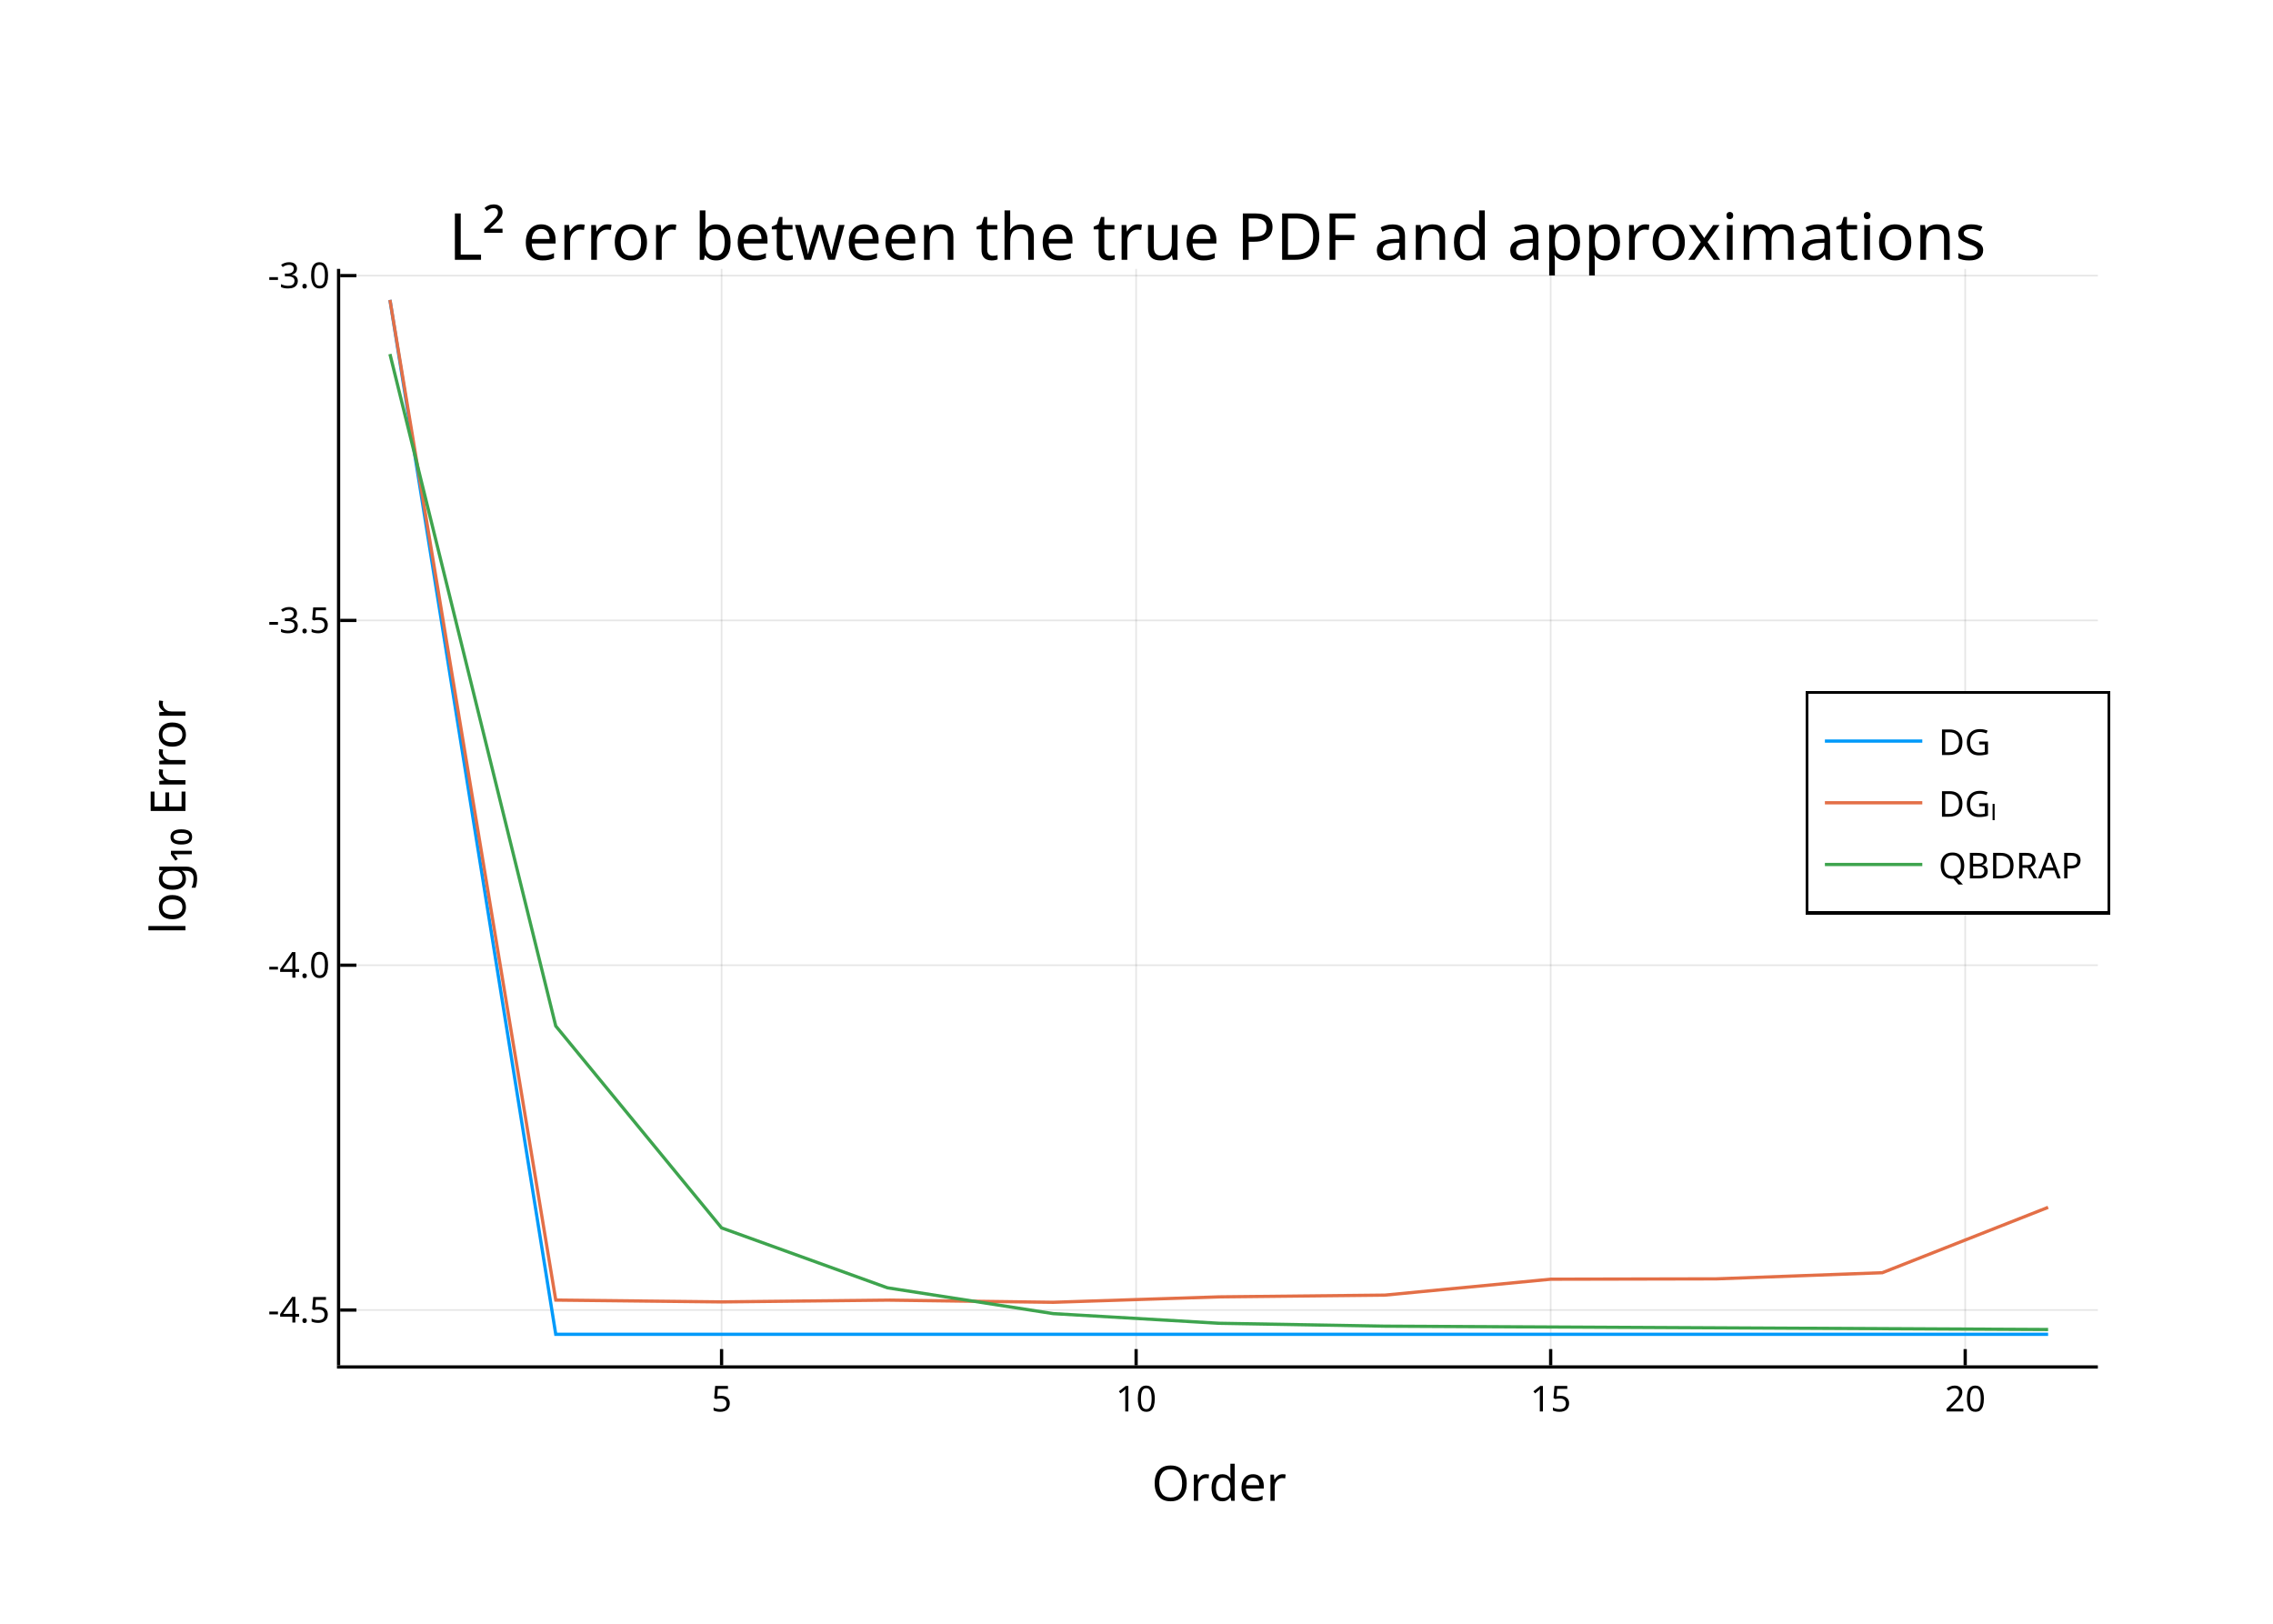
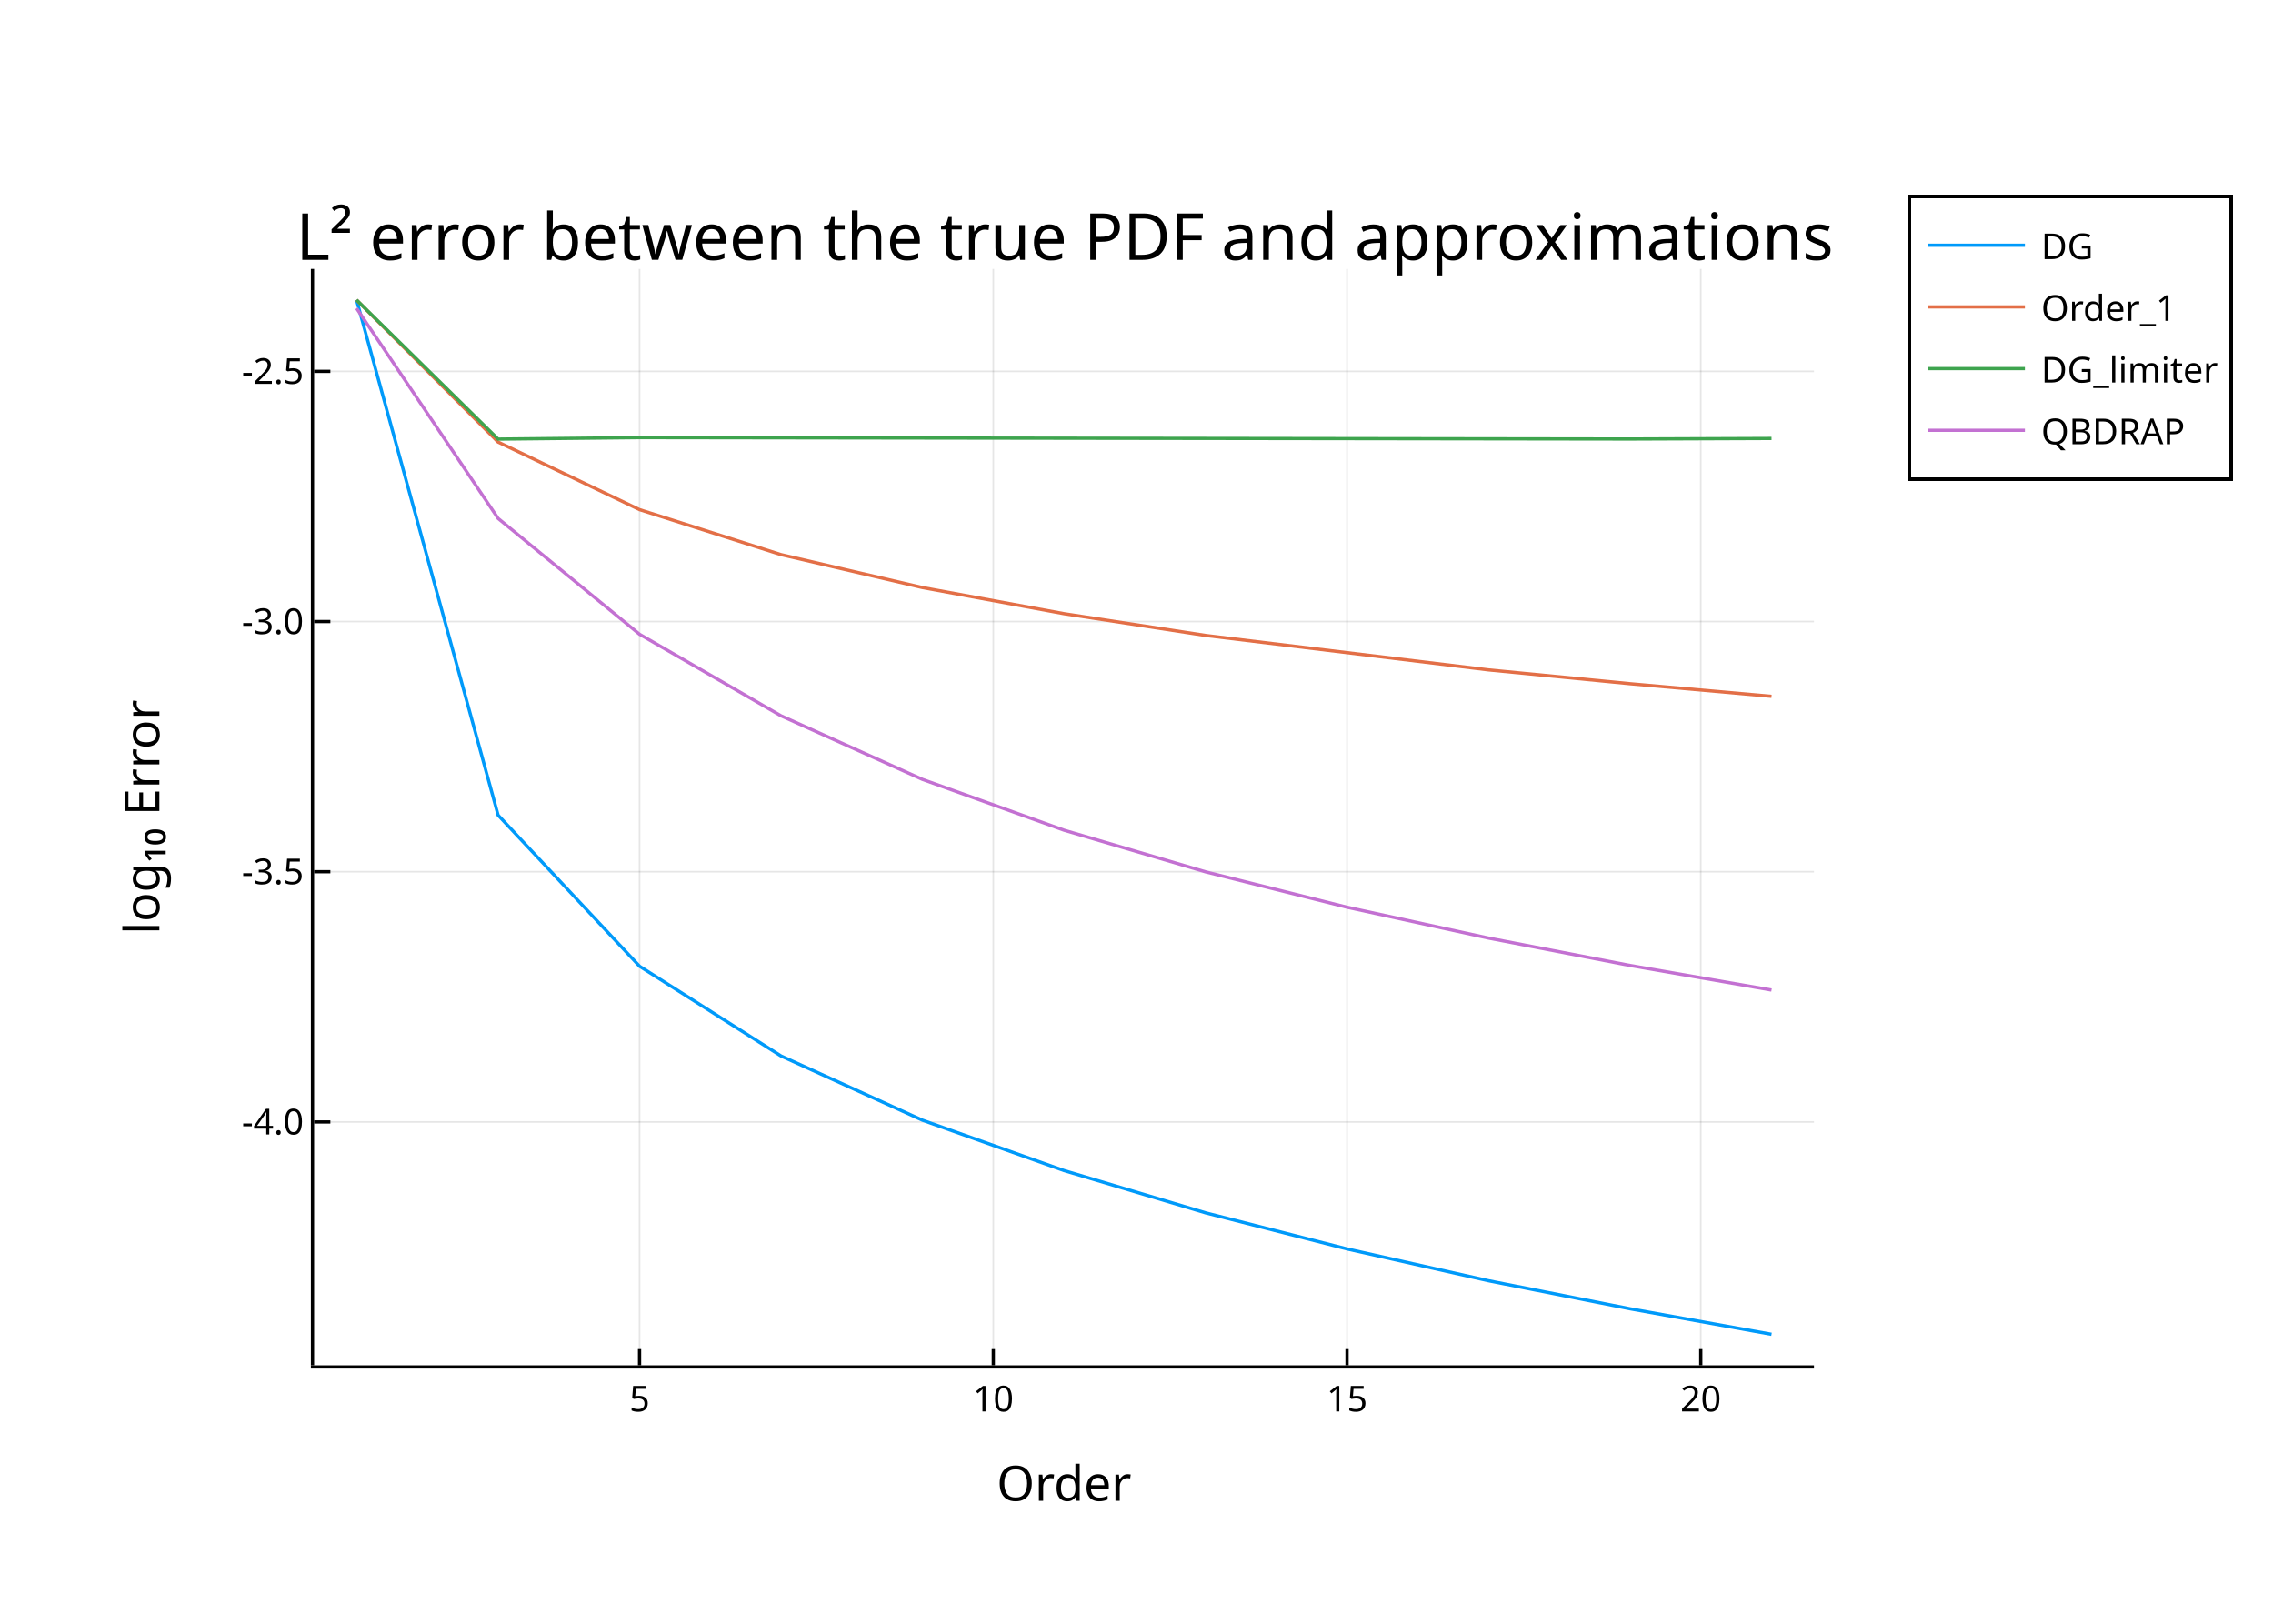
<svg xmlns="http://www.w3.org/2000/svg" class="main-svg" width="700" height="500" style="" viewBox="0 0 700 500">
  <rect x="0" y="0" width="700" height="500" style="fill: rgb(255, 255, 255); fill-opacity: 1;" />
-   <defs id="defs-cad79c">
+   <defs id="defs-72f2b0">
    <g class="clips">
-       <clipPath id="clipcad79cxyplot" class="plotclip">
-         <rect width="541.293" height="337.635" />
-       </clipPath>
-       <clipPath class="axesclip" id="clipcad79cx">
-         <rect x="104.77" y="0" width="541.293" height="500" />
-       </clipPath>
-       <clipPath class="axesclip" id="clipcad79cy">
+       <clipPath id="clip72f2b0xyplot" class="plotclip">
+         <rect width="461.903" height="337.635" />
+       </clipPath>
+       <clipPath class="axesclip" id="clip72f2b0x">
+         <rect x="96.737" y="0" width="461.903" height="500" />
+       </clipPath>
+       <clipPath class="axesclip" id="clip72f2b0y">
        <rect x="0" y="82.797" width="700" height="337.635" />
      </clipPath>
-       <clipPath class="axesclip" id="clipcad79cxy">
-         <rect x="104.77" y="82.797" width="541.293" height="337.635" />
+       <clipPath class="axesclip" id="clip72f2b0xy">
+         <rect x="96.737" y="82.797" width="461.903" height="337.635" />
      </clipPath>
    </g>
    <g class="gradients" />
  </defs>
  <g class="bglayer" />
  <g class="layer-below">
    <g class="imagelayer" />
    <g class="shapelayer" />
  </g>
  <g class="cartesianlayer">
    <g class="subplot xy">
      <g class="layer-subplot">
        <g class="shapelayer" />
        <g class="imagelayer" />
      </g>
      <g class="gridlayer">
        <g class="x">
-           <path class="xgrid crisp" transform="translate(222.2203,0)" d="M0,82.797v337.635" style="stroke: rgb(0, 0, 0); stroke-opacity: 0.1; stroke-width: 0.5px;" />
-           <path class="xgrid crisp" transform="translate(349.8803,0)" d="M0,82.797v337.635" style="stroke: rgb(0, 0, 0); stroke-opacity: 0.1; stroke-width: 0.5px;" />
-           <path class="xgrid crisp" transform="translate(477.5503,0)" d="M0,82.797v337.635" style="stroke: rgb(0, 0, 0); stroke-opacity: 0.1; stroke-width: 0.5px;" />
-           <path class="xgrid crisp" transform="translate(605.2103,0)" d="M0,82.797v337.635" style="stroke: rgb(0, 0, 0); stroke-opacity: 0.1; stroke-width: 0.5px;" />
+           <path class="xgrid crisp" transform="translate(196.9574,0)" d="M0,82.797v337.635" style="stroke: rgb(0, 0, 0); stroke-opacity: 0.1; stroke-width: 0.5px;" />
+           <path class="xgrid crisp" transform="translate(305.8974,0)" d="M0,82.797v337.635" style="stroke: rgb(0, 0, 0); stroke-opacity: 0.1; stroke-width: 0.5px;" />
+           <path class="xgrid crisp" transform="translate(414.8374,0)" d="M0,82.797v337.635" style="stroke: rgb(0, 0, 0); stroke-opacity: 0.1; stroke-width: 0.5px;" />
+           <path class="xgrid crisp" transform="translate(523.7774,0)" d="M0,82.797v337.635" style="stroke: rgb(0, 0, 0); stroke-opacity: 0.1; stroke-width: 0.5px;" />
        </g>
        <g class="y">
-           <path class="ygrid crisp" transform="translate(0,403.3969)" d="M104.77,0h541.293" style="stroke: rgb(0, 0, 0); stroke-opacity: 0.1; stroke-width: 0.5px;" />
-           <path class="ygrid crisp" transform="translate(0,297.2169)" d="M104.77,0h541.293" style="stroke: rgb(0, 0, 0); stroke-opacity: 0.1; stroke-width: 0.5px;" />
-           <path class="ygrid crisp" transform="translate(0,191.0469)" d="M104.77,0h541.293" style="stroke: rgb(0, 0, 0); stroke-opacity: 0.1; stroke-width: 0.5px;" />
-           <path class="ygrid crisp" transform="translate(0,84.86692)" d="M104.77,0h541.293" style="stroke: rgb(0, 0, 0); stroke-opacity: 0.1; stroke-width: 0.5px;" />
+           <path class="ygrid crisp" transform="translate(0,345.4769)" d="M96.737,0h461.903" style="stroke: rgb(0, 0, 0); stroke-opacity: 0.1; stroke-width: 0.5px;" />
+           <path class="ygrid crisp" transform="translate(0,268.4269)" d="M96.737,0h461.903" style="stroke: rgb(0, 0, 0); stroke-opacity: 0.1; stroke-width: 0.5px;" />
+           <path class="ygrid crisp" transform="translate(0,191.3869)" d="M96.737,0h461.903" style="stroke: rgb(0, 0, 0); stroke-opacity: 0.1; stroke-width: 0.5px;" />
+           <path class="ygrid crisp" transform="translate(0,114.3469)" d="M96.737,0h461.903" style="stroke: rgb(0, 0, 0); stroke-opacity: 0.1; stroke-width: 0.5px;" />
        </g>
      </g>
      <g class="zerolinelayer" />
      <path class="xlines-below" />
      <path class="ylines-below" />
      <g class="overlines-below" />
      <g class="xaxislayer-below" />
      <g class="yaxislayer-below" />
      <g class="overaxes-below" />
-       <g class="plot" transform="translate(104.7703,82.79692)" clip-path="url('#clipcad79cxyplot')">
+       <g class="plot" transform="translate(96.73736,82.79692)" clip-path="url('#clip72f2b0xyplot')">
        <g class="scatterlayer mlayer">
-           <g class="trace scatter tracec889c7" style="stroke-miterlimit: 2; opacity: 1;">
-             <g class="fills" />
-             <g class="errorbars" />
-             <g class="lines">
-               <path class="js-line" d="M15.32,9.56L66.38,328.07L117.45,328.08L525.97,328.08" style="vector-effect: non-scaling-stroke; fill: none; stroke: rgb(0, 154, 250); stroke-opacity: 1; stroke-width: 1px; opacity: 1;" />
-             </g>
-             <g class="points" />
-             <g class="text" />
-           </g>
-           <g class="trace scatter trace3e0f3c" style="stroke-miterlimit: 2; opacity: 1;">
-             <g class="fills" />
-             <g class="errorbars" />
-             <g class="lines">
-               <path class="js-line" d="M15.32,9.56L66.38,317.54L117.45,318.1L168.52,317.55L219.58,318.22L270.65,316.55L321.71,316.01L372.78,311.11L423.84,311L474.91,309.11L525.97,288.98" style="vector-effect: non-scaling-stroke; fill: none; stroke: rgb(227, 111, 71); stroke-opacity: 1; stroke-width: 1px; opacity: 1;" />
-             </g>
-             <g class="points" />
-             <g class="text" />
-           </g>
-           <g class="trace scatter trace77b9b1" style="stroke-miterlimit: 2; opacity: 1;">
-             <g class="fills" />
-             <g class="errorbars" />
-             <g class="lines">
-               <path class="js-line" d="M15.32,26.23L66.38,233.14L117.45,295.31L168.52,313.76L219.58,321.71L270.65,324.68L321.71,325.57L525.97,326.6" style="vector-effect: non-scaling-stroke; fill: none; stroke: rgb(62, 164, 78); stroke-opacity: 1; stroke-width: 1px; opacity: 1;" />
+           <g class="trace scatter trace01a195" style="stroke-miterlimit: 2; opacity: 1;">
+             <g class="fills" />
+             <g class="errorbars" />
+             <g class="lines">
+               <path class="js-line" d="M13.07,9.56L56.65,168.21L100.22,214.74L143.8,242.37L187.38,262.15L230.95,277.65L274.53,290.67L318.1,301.79L361.68,311.59L405.25,320.22L448.83,328.08" style="vector-effect: non-scaling-stroke; fill: none; stroke: rgb(0, 154, 250); stroke-opacity: 1; stroke-width: 1px; opacity: 1;" />
+             </g>
+             <g class="points" />
+             <g class="text" />
+           </g>
+           <g class="trace scatter tracef47344" style="stroke-miterlimit: 2; opacity: 1;">
+             <g class="fills" />
+             <g class="errorbars" />
+             <g class="lines">
+               <path class="js-line" d="M13.07,9.56L56.65,53.33L100.22,74.14L143.8,87.99L187.38,98.14L230.95,106.17L274.53,112.87L361.68,123.48L405.25,127.73L448.83,131.62" style="vector-effect: non-scaling-stroke; fill: none; stroke: rgb(227, 111, 71); stroke-opacity: 1; stroke-width: 1px; opacity: 1;" />
+             </g>
+             <g class="points" />
+             <g class="text" />
+           </g>
+           <g class="trace scatter tracedd1fb7" style="stroke-miterlimit: 2; opacity: 1;">
+             <g class="fills" />
+             <g class="errorbars" />
+             <g class="lines">
+               <path class="js-line" d="M13.07,9.56L56.65,52.42L100.22,51.96L405.25,52.39L448.83,52.22" style="vector-effect: non-scaling-stroke; fill: none; stroke: rgb(62, 164, 78); stroke-opacity: 1; stroke-width: 1px; opacity: 1;" />
+             </g>
+             <g class="points" />
+             <g class="text" />
+           </g>
+           <g class="trace scatter tracef6036d" style="stroke-miterlimit: 2; opacity: 1;">
+             <g class="fills" />
+             <g class="errorbars" />
+             <g class="lines">
+               <path class="js-line" d="M13.07,12.13L56.65,76.84L100.22,112.51L143.8,137.62L187.38,157.21L230.95,172.84L274.53,185.67L318.1,196.57L361.68,206.07L405.25,214.5L448.83,222.07" style="vector-effect: non-scaling-stroke; fill: none; stroke: rgb(195, 113, 210); stroke-opacity: 1; stroke-width: 1px; opacity: 1;" />
            </g>
            <g class="points" />
            <g class="text" />
          </g>
        </g>
      </g>
      <g class="overplot" />
-       <path class="xlines-above crisp" d="M103.77,420.932H646.063" style="fill: none; stroke-width: 1px; stroke: rgb(0, 0, 0); stroke-opacity: 1;" />
-       <path class="ylines-above crisp" d="M104.27,82.797V420.432" style="fill: none; stroke-width: 1px; stroke: rgb(0, 0, 0); stroke-opacity: 1;" />
+       <path class="xlines-above crisp" d="M95.737,420.932H558.64" style="fill: none; stroke-width: 1px; stroke: rgb(0, 0, 0); stroke-opacity: 1;" />
+       <path class="ylines-above crisp" d="M96.237,82.797V420.432" style="fill: none; stroke-width: 1px; stroke: rgb(0, 0, 0); stroke-opacity: 1;" />
      <g class="overlines-above" />
      <g class="xaxislayer-above">
-         <path class="xtick ticks crisp" d="M0,420.432v-5" transform="translate(222.2203,0)" style="stroke: rgb(0, 0, 0); stroke-opacity: 1; stroke-width: 1px;" />
-         <path class="xtick ticks crisp" d="M0,420.432v-5" transform="translate(349.8803,0)" style="stroke: rgb(0, 0, 0); stroke-opacity: 1; stroke-width: 1px;" />
-         <path class="xtick ticks crisp" d="M0,420.432v-5" transform="translate(477.5503,0)" style="stroke: rgb(0, 0, 0); stroke-opacity: 1; stroke-width: 1px;" />
-         <path class="xtick ticks crisp" d="M0,420.432v-5" transform="translate(605.2103,0)" style="stroke: rgb(0, 0, 0); stroke-opacity: 1; stroke-width: 1px;" />
-         <g class="xtick">
-           <text text-anchor="middle" x="0" y="434.632" transform="translate(222.2203,0)" style="font-family: sans-serif; font-size: 11px; fill: rgb(0, 0, 0); fill-opacity: 1; white-space: pre;">5</text>
-         </g>
-         <g class="xtick">
-           <text text-anchor="middle" x="0" y="434.632" transform="translate(349.8803,0)" style="font-family: sans-serif; font-size: 11px; fill: rgb(0, 0, 0); fill-opacity: 1; white-space: pre;">10</text>
-         </g>
-         <g class="xtick">
-           <text text-anchor="middle" x="0" y="434.632" transform="translate(477.5503,0)" style="font-family: sans-serif; font-size: 11px; fill: rgb(0, 0, 0); fill-opacity: 1; white-space: pre;">15</text>
-         </g>
-         <g class="xtick">
-           <text text-anchor="middle" x="0" y="434.632" transform="translate(605.2103,0)" style="font-family: sans-serif; font-size: 11px; fill: rgb(0, 0, 0); fill-opacity: 1; white-space: pre;">20</text>
+         <path class="xtick ticks crisp" d="M0,420.432v-5" transform="translate(196.9574,0)" style="stroke: rgb(0, 0, 0); stroke-opacity: 1; stroke-width: 1px;" />
+         <path class="xtick ticks crisp" d="M0,420.432v-5" transform="translate(305.8974,0)" style="stroke: rgb(0, 0, 0); stroke-opacity: 1; stroke-width: 1px;" />
+         <path class="xtick ticks crisp" d="M0,420.432v-5" transform="translate(414.8374,0)" style="stroke: rgb(0, 0, 0); stroke-opacity: 1; stroke-width: 1px;" />
+         <path class="xtick ticks crisp" d="M0,420.432v-5" transform="translate(523.7774,0)" style="stroke: rgb(0, 0, 0); stroke-opacity: 1; stroke-width: 1px;" />
+         <g class="xtick">
+           <text text-anchor="middle" x="0" y="434.632" transform="translate(196.9574,0)" style="font-family: sans-serif; font-size: 11px; fill: rgb(0, 0, 0); fill-opacity: 1; white-space: pre;">5</text>
+         </g>
+         <g class="xtick">
+           <text text-anchor="middle" x="0" y="434.632" transform="translate(305.8974,0)" style="font-family: sans-serif; font-size: 11px; fill: rgb(0, 0, 0); fill-opacity: 1; white-space: pre;">10</text>
+         </g>
+         <g class="xtick">
+           <text text-anchor="middle" x="0" y="434.632" transform="translate(414.8374,0)" style="font-family: sans-serif; font-size: 11px; fill: rgb(0, 0, 0); fill-opacity: 1; white-space: pre;">15</text>
+         </g>
+         <g class="xtick">
+           <text text-anchor="middle" x="0" y="434.632" transform="translate(523.7774,0)" style="font-family: sans-serif; font-size: 11px; fill: rgb(0, 0, 0); fill-opacity: 1; white-space: pre;">20</text>
        </g>
      </g>
      <g class="yaxislayer-above">
-         <path class="ytick ticks crisp" d="M104.77,0h5" transform="translate(0,403.3969)" style="stroke: rgb(0, 0, 0); stroke-opacity: 1; stroke-width: 1px;" />
-         <path class="ytick ticks crisp" d="M104.77,0h5" transform="translate(0,297.2169)" style="stroke: rgb(0, 0, 0); stroke-opacity: 1; stroke-width: 1px;" />
-         <path class="ytick ticks crisp" d="M104.77,0h5" transform="translate(0,191.0469)" style="stroke: rgb(0, 0, 0); stroke-opacity: 1; stroke-width: 1px;" />
-         <path class="ytick ticks crisp" d="M104.77,0h5" transform="translate(0,84.86692)" style="stroke: rgb(0, 0, 0); stroke-opacity: 1; stroke-width: 1px;" />
-         <g class="ytick">
-           <text text-anchor="end" x="101.57" y="3.85" transform="translate(0,403.3969)" style="font-family: sans-serif; font-size: 11px; fill: rgb(0, 0, 0); fill-opacity: 1; white-space: pre;">-4.5</text>
-         </g>
-         <g class="ytick">
-           <text text-anchor="end" x="101.57" y="3.85" transform="translate(0,297.2169)" style="font-family: sans-serif; font-size: 11px; fill: rgb(0, 0, 0); fill-opacity: 1; white-space: pre;">-4.0</text>
-         </g>
-         <g class="ytick">
-           <text text-anchor="end" x="101.57" y="3.85" transform="translate(0,191.0469)" style="font-family: sans-serif; font-size: 11px; fill: rgb(0, 0, 0); fill-opacity: 1; white-space: pre;">-3.5</text>
-         </g>
-         <g class="ytick">
-           <text text-anchor="end" x="101.57" y="3.85" transform="translate(0,84.86692)" style="font-family: sans-serif; font-size: 11px; fill: rgb(0, 0, 0); fill-opacity: 1; white-space: pre;">-3.0</text>
+         <path class="ytick ticks crisp" d="M96.737,0h5" transform="translate(0,345.4769)" style="stroke: rgb(0, 0, 0); stroke-opacity: 1; stroke-width: 1px;" />
+         <path class="ytick ticks crisp" d="M96.737,0h5" transform="translate(0,268.4269)" style="stroke: rgb(0, 0, 0); stroke-opacity: 1; stroke-width: 1px;" />
+         <path class="ytick ticks crisp" d="M96.737,0h5" transform="translate(0,191.3869)" style="stroke: rgb(0, 0, 0); stroke-opacity: 1; stroke-width: 1px;" />
+         <path class="ytick ticks crisp" d="M96.737,0h5" transform="translate(0,114.3469)" style="stroke: rgb(0, 0, 0); stroke-opacity: 1; stroke-width: 1px;" />
+         <g class="ytick">
+           <text text-anchor="end" x="93.537" y="3.85" transform="translate(0,345.4769)" style="font-family: sans-serif; font-size: 11px; fill: rgb(0, 0, 0); fill-opacity: 1; white-space: pre;">-4.0</text>
+         </g>
+         <g class="ytick">
+           <text text-anchor="end" x="93.537" y="3.85" transform="translate(0,268.4269)" style="font-family: sans-serif; font-size: 11px; fill: rgb(0, 0, 0); fill-opacity: 1; white-space: pre;">-3.5</text>
+         </g>
+         <g class="ytick">
+           <text text-anchor="end" x="93.537" y="3.85" transform="translate(0,191.3869)" style="font-family: sans-serif; font-size: 11px; fill: rgb(0, 0, 0); fill-opacity: 1; white-space: pre;">-3.0</text>
+         </g>
+         <g class="ytick">
+           <text text-anchor="end" x="93.537" y="3.85" transform="translate(0,114.3469)" style="font-family: sans-serif; font-size: 11px; fill: rgb(0, 0, 0); fill-opacity: 1; white-space: pre;">-2.5</text>
        </g>
      </g>
      <g class="overaxes-above" />
    </g>
  </g>
  <g class="polarlayer" />
  <g class="ternarylayer" />
  <g class="geolayer" />
  <g class="funnelarealayer" />
  <g class="pielayer" />
  <g class="treemaplayer" />
  <g class="sunburstlayer" />
  <g class="glimages" />
-   <defs id="topdefs-cad79c">
+   <defs id="topdefs-72f2b0">
    <g class="clips" />
-     <clipPath id="legendcad79c">
-       <rect width="92" height="67" x="1" y="1" />
+     <clipPath id="legend72f2b0">
+       <rect width="98" height="86" x="1" y="1" />
    </clipPath>
  </defs>
  <g class="layer-above">
    <g class="imagelayer" />
    <g class="shapelayer" />
  </g>
  <g class="infolayer">
-     <g class="legend" pointer-events="all" transform="translate(556,212.7)">
-       <rect class="bg" shape-rendering="crispEdges" width="93" height="68" x="0.5" y="0.5" style="stroke: rgb(0, 0, 0); stroke-opacity: 1; fill: rgb(255, 255, 255); fill-opacity: 1; stroke-width: 1px;" />
-       <g class="scrollbox" transform="" clip-path="url('#legendcad79c')">
+     <g class="legend" pointer-events="all" transform="translate(587.6,60)">
+       <rect class="bg" shape-rendering="crispEdges" width="99" height="87" x="0.5" y="0.5" style="stroke: rgb(0, 0, 0); stroke-opacity: 1; fill: rgb(255, 255, 255); fill-opacity: 1; stroke-width: 1px;" />
+       <g class="scrollbox" transform="" clip-path="url('#legend72f2b0')">
        <g class="groups">
          <g class="traces" transform="translate(1,15.5)" style="opacity: 1;">
            <text class="legendtext" text-anchor="start" x="40" y="4.29" style="font-family: sans-serif; font-size: 11px; fill: rgb(0, 0, 0); fill-opacity: 1; white-space: pre;">DG</text>
            <g class="layers" style="opacity: 1;">
              <g class="legendfill" />
              <g class="legendlines">
                <path class="js-line" d="M5,0h30" style="fill: none; stroke: rgb(0, 154, 250); stroke-opacity: 1; stroke-width: 1px;" />
              </g>
              <g class="legendsymbols">
                <g class="legendpoints" />
              </g>
            </g>
-             <rect class="legendtoggle" x="0" y="-9.5" width="86.469" height="19" style="fill: rgb(0, 0, 0); fill-opacity: 0;" />
+             <rect class="legendtoggle" x="0" y="-9.5" width="92.109" height="19" style="fill: rgb(0, 0, 0); fill-opacity: 0;" />
          </g>
          <g class="traces" transform="translate(1,34.5)" style="opacity: 1;">
-             <text class="legendtext" text-anchor="start" x="40" y="4.29" style="font-family: sans-serif; font-size: 11px; fill: rgb(0, 0, 0); fill-opacity: 1; white-space: pre;">DGₗ</text>
+             <text class="legendtext" text-anchor="start" x="40" y="4.29" style="font-family: sans-serif; font-size: 11px; fill: rgb(0, 0, 0); fill-opacity: 1; white-space: pre;">Order_1</text>
            <g class="layers" style="opacity: 1;">
              <g class="legendfill" />
              <g class="legendlines">
                <path class="js-line" d="M5,0h30" style="fill: none; stroke: rgb(227, 111, 71); stroke-opacity: 1; stroke-width: 1px;" />
              </g>
              <g class="legendsymbols">
                <g class="legendpoints" />
              </g>
            </g>
-             <rect class="legendtoggle" x="0" y="-9.5" width="86.469" height="19" style="fill: rgb(0, 0, 0); fill-opacity: 0;" />
+             <rect class="legendtoggle" x="0" y="-9.5" width="92.109" height="19" style="fill: rgb(0, 0, 0); fill-opacity: 0;" />
          </g>
          <g class="traces" transform="translate(1,53.5)" style="opacity: 1;">
+             <text class="legendtext" text-anchor="start" x="40" y="4.29" style="font-family: sans-serif; font-size: 11px; fill: rgb(0, 0, 0); fill-opacity: 1; white-space: pre;">DG_limiter</text>
+             <g class="layers" style="opacity: 1;">
+               <g class="legendfill" />
+               <g class="legendlines">
+                 <path class="js-line" d="M5,0h30" style="fill: none; stroke: rgb(62, 164, 78); stroke-opacity: 1; stroke-width: 1px;" />
+               </g>
+               <g class="legendsymbols">
+                 <g class="legendpoints" />
+               </g>
+             </g>
+             <rect class="legendtoggle" x="0" y="-9.5" width="92.109" height="19" style="fill: rgb(0, 0, 0); fill-opacity: 0;" />
+           </g>
+           <g class="traces" transform="translate(1,72.5)" style="opacity: 1;">
            <text class="legendtext" text-anchor="start" x="40" y="4.29" style="font-family: sans-serif; font-size: 11px; fill: rgb(0, 0, 0); fill-opacity: 1; white-space: pre;">QBDRAP</text>
            <g class="layers" style="opacity: 1;">
              <g class="legendfill" />
              <g class="legendlines">
-                 <path class="js-line" d="M5,0h30" style="fill: none; stroke: rgb(62, 164, 78); stroke-opacity: 1; stroke-width: 1px;" />
-               </g>
-               <g class="legendsymbols">
-                 <g class="legendpoints" />
-               </g>
-             </g>
-             <rect class="legendtoggle" x="0" y="-9.5" width="86.469" height="19" style="fill: rgb(0, 0, 0); fill-opacity: 0;" />
+                 <path class="js-line" d="M5,0h30" style="fill: none; stroke: rgb(195, 113, 210); stroke-opacity: 1; stroke-width: 1px;" />
+               </g>
+               <g class="legendsymbols">
+                 <g class="legendpoints" />
+               </g>
+             </g>
+             <rect class="legendtoggle" x="0" y="-9.5" width="92.109" height="19" style="fill: rgb(0, 0, 0); fill-opacity: 0;" />
          </g>
        </g>
      </g>
      <rect class="scrollbar" rx="20" ry="3" width="0" height="0" x="0" y="0" style="fill: rgb(128, 139, 164); fill-opacity: 1;" />
    </g>
    <g class="g-gtitle" />
    <g class="g-xtitle">
-       <text class="xtitle" x="375.417" y="462.141" text-anchor="middle" style="font-family: sans-serif; font-size: 15px; fill: rgb(0, 0, 0); opacity: 1; font-weight: normal; white-space: pre;">Order</text>
+       <text class="xtitle" x="327.689" y="462.141" text-anchor="middle" style="font-family: sans-serif; font-size: 15px; fill: rgb(0, 0, 0); opacity: 1; font-weight: normal; white-space: pre;">Order</text>
    </g>
    <g class="g-ytitle">
-       <text class="ytitle" transform="rotate(-90,57.10938,251.6146)" x="57.109" y="251.615" text-anchor="middle" style="font-family: sans-serif; font-size: 15px; fill: rgb(0, 0, 0); opacity: 1; font-weight: normal; white-space: pre;">log₁₀ Error</text>
+       <text class="ytitle" transform="rotate(-90,49.07812,251.6146)" x="49.078" y="251.615" text-anchor="middle" style="font-family: sans-serif; font-size: 15px; fill: rgb(0, 0, 0); opacity: 1; font-weight: normal; white-space: pre;">log₁₀ Error</text>
    </g>
    <g class="annotation" data-index="0" style="opacity: 1;">
-       <g class="annotation-text-g" transform="rotate(0,375.4167,73)">
-         <g class="cursor-pointer" transform="translate(150,60)">
+       <g class="annotation-text-g" transform="rotate(0,327.6889,73)">
+         <g class="cursor-pointer" transform="translate(103,60)">
          <rect class="bg" x="0.5" y="0.5" width="449" height="25" style="stroke-width: 1px; stroke: rgb(0, 0, 0); stroke-opacity: 0; fill: rgb(0, 0, 0); fill-opacity: 0;" />
          <text class="annotation-text" text-anchor="middle" x="224.891" y="20" style="font-family: sans-serif; font-size: 20px; fill: rgb(0, 0, 0); fill-opacity: 1; white-space: pre;">L² error between the true PDF and approximations</text>
        </g>
      </g>
    </g>
  </g>
</svg>
